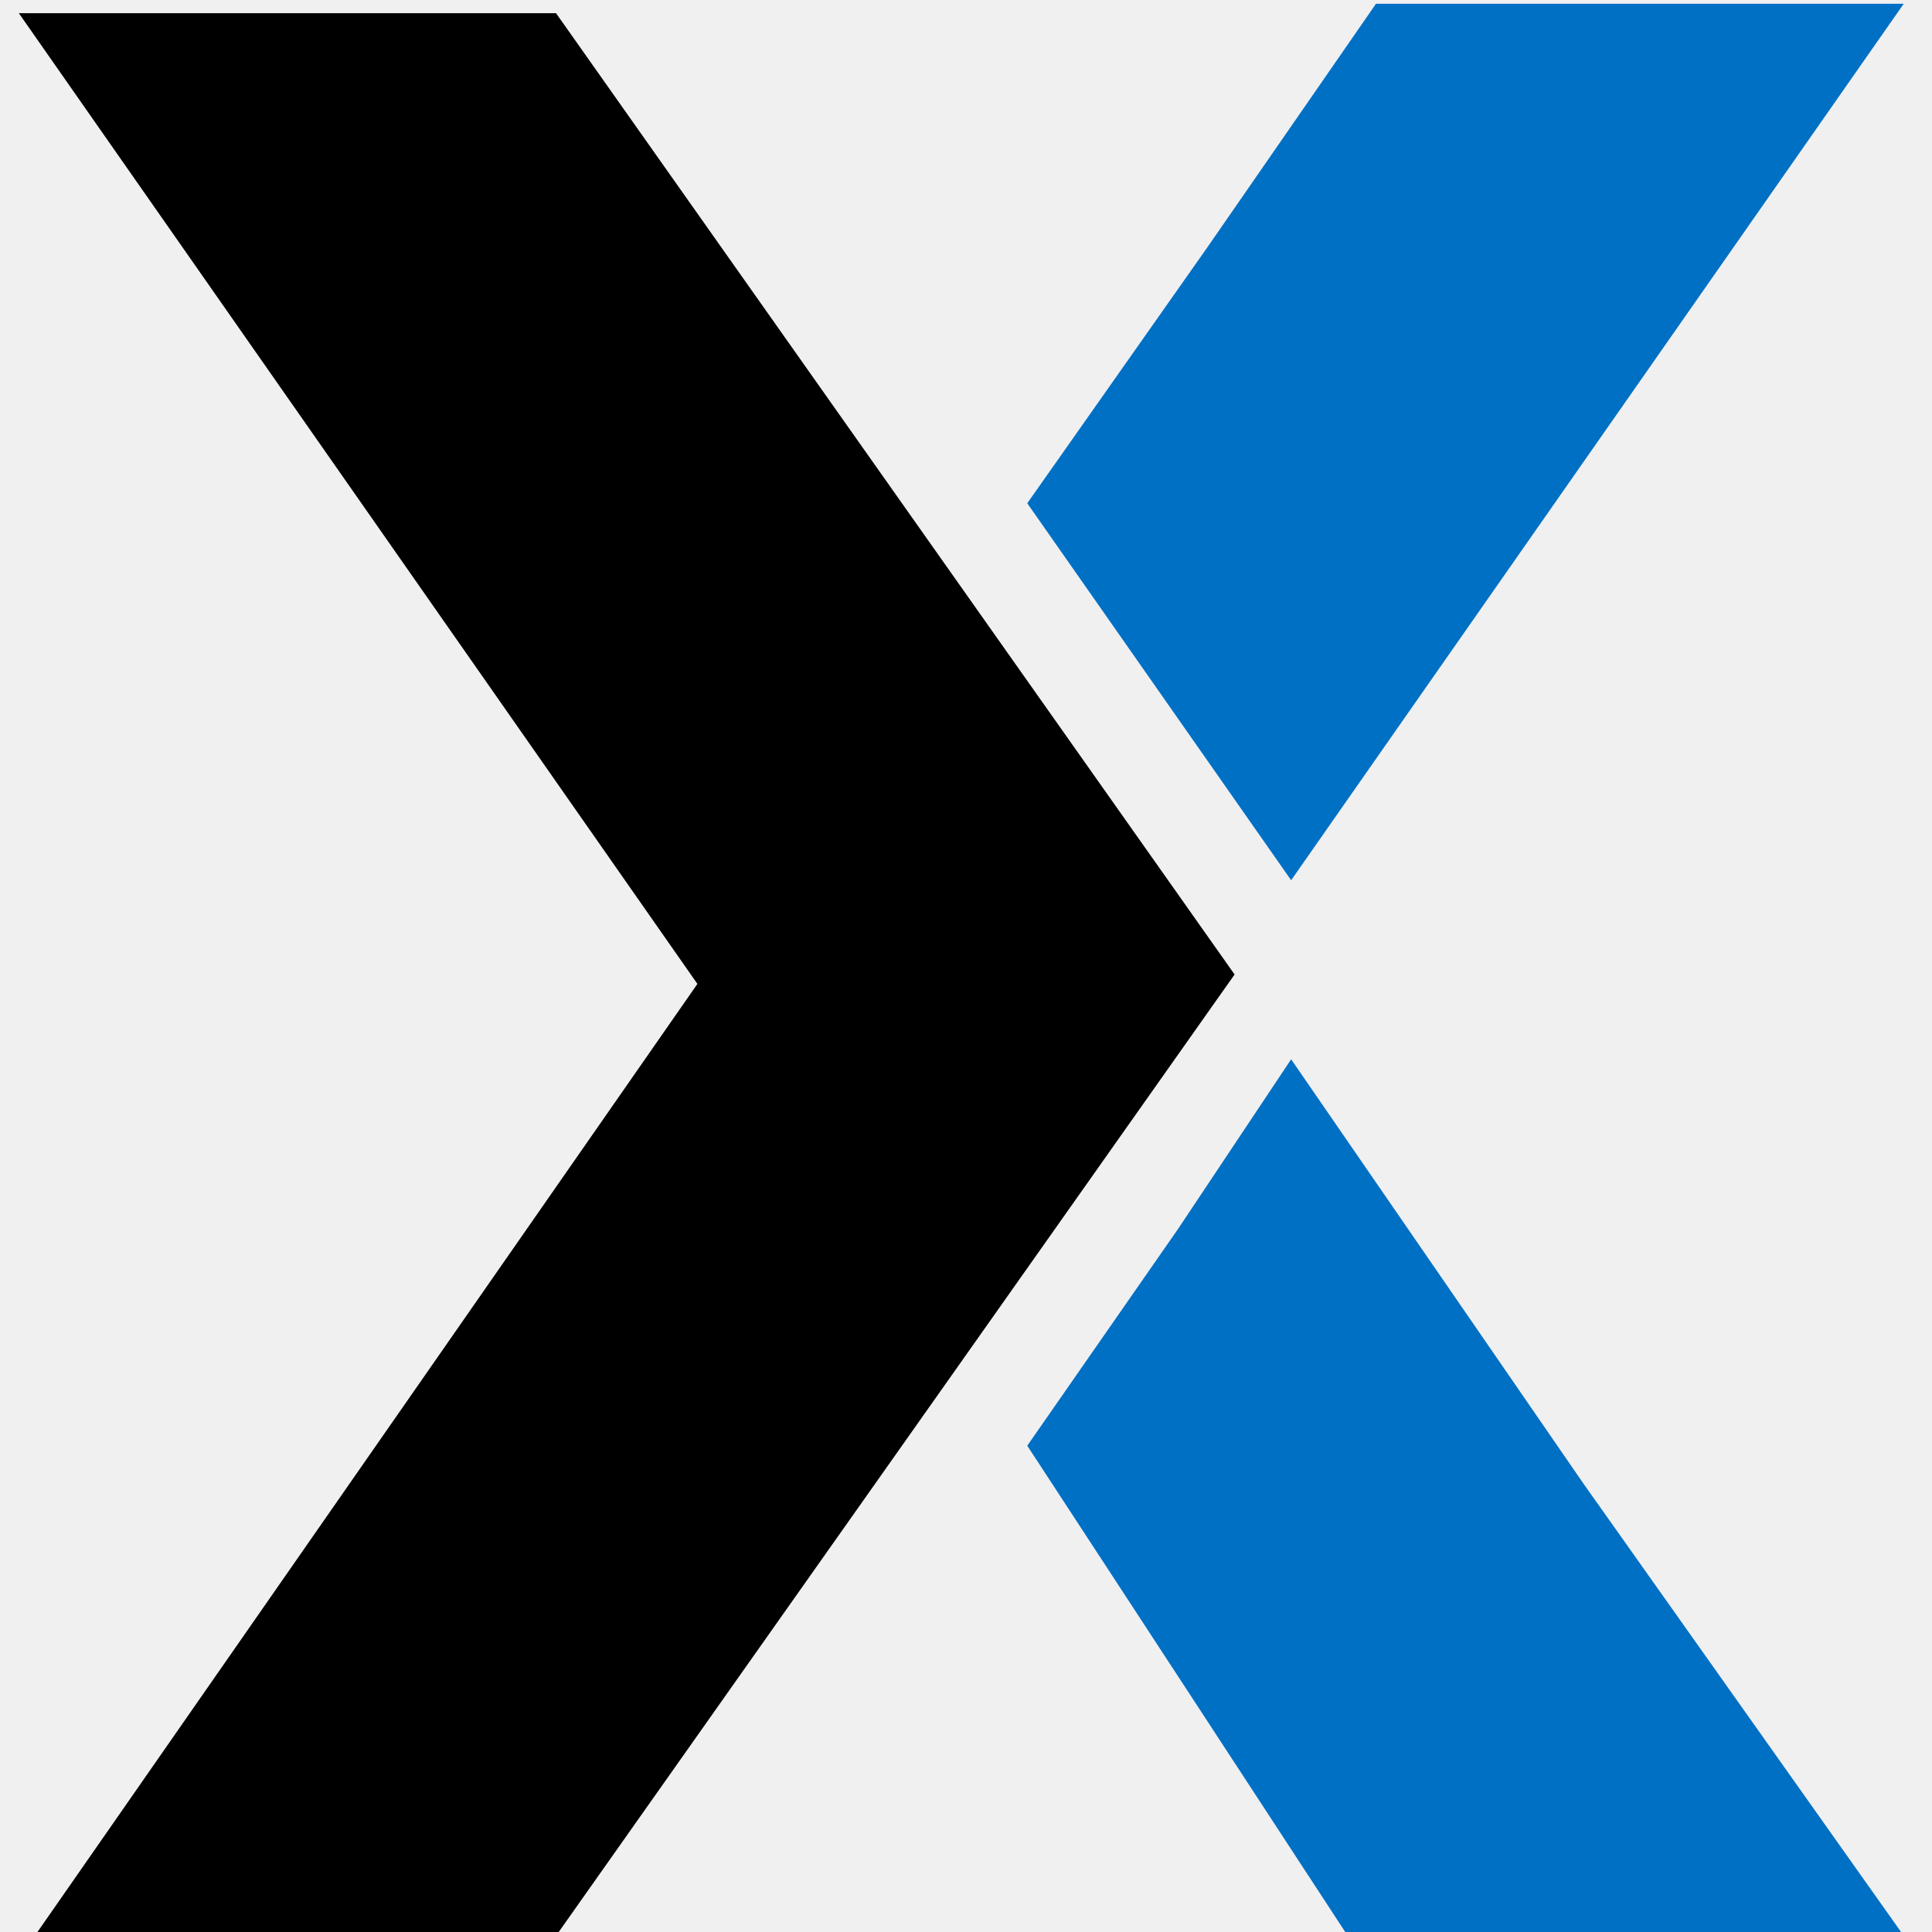
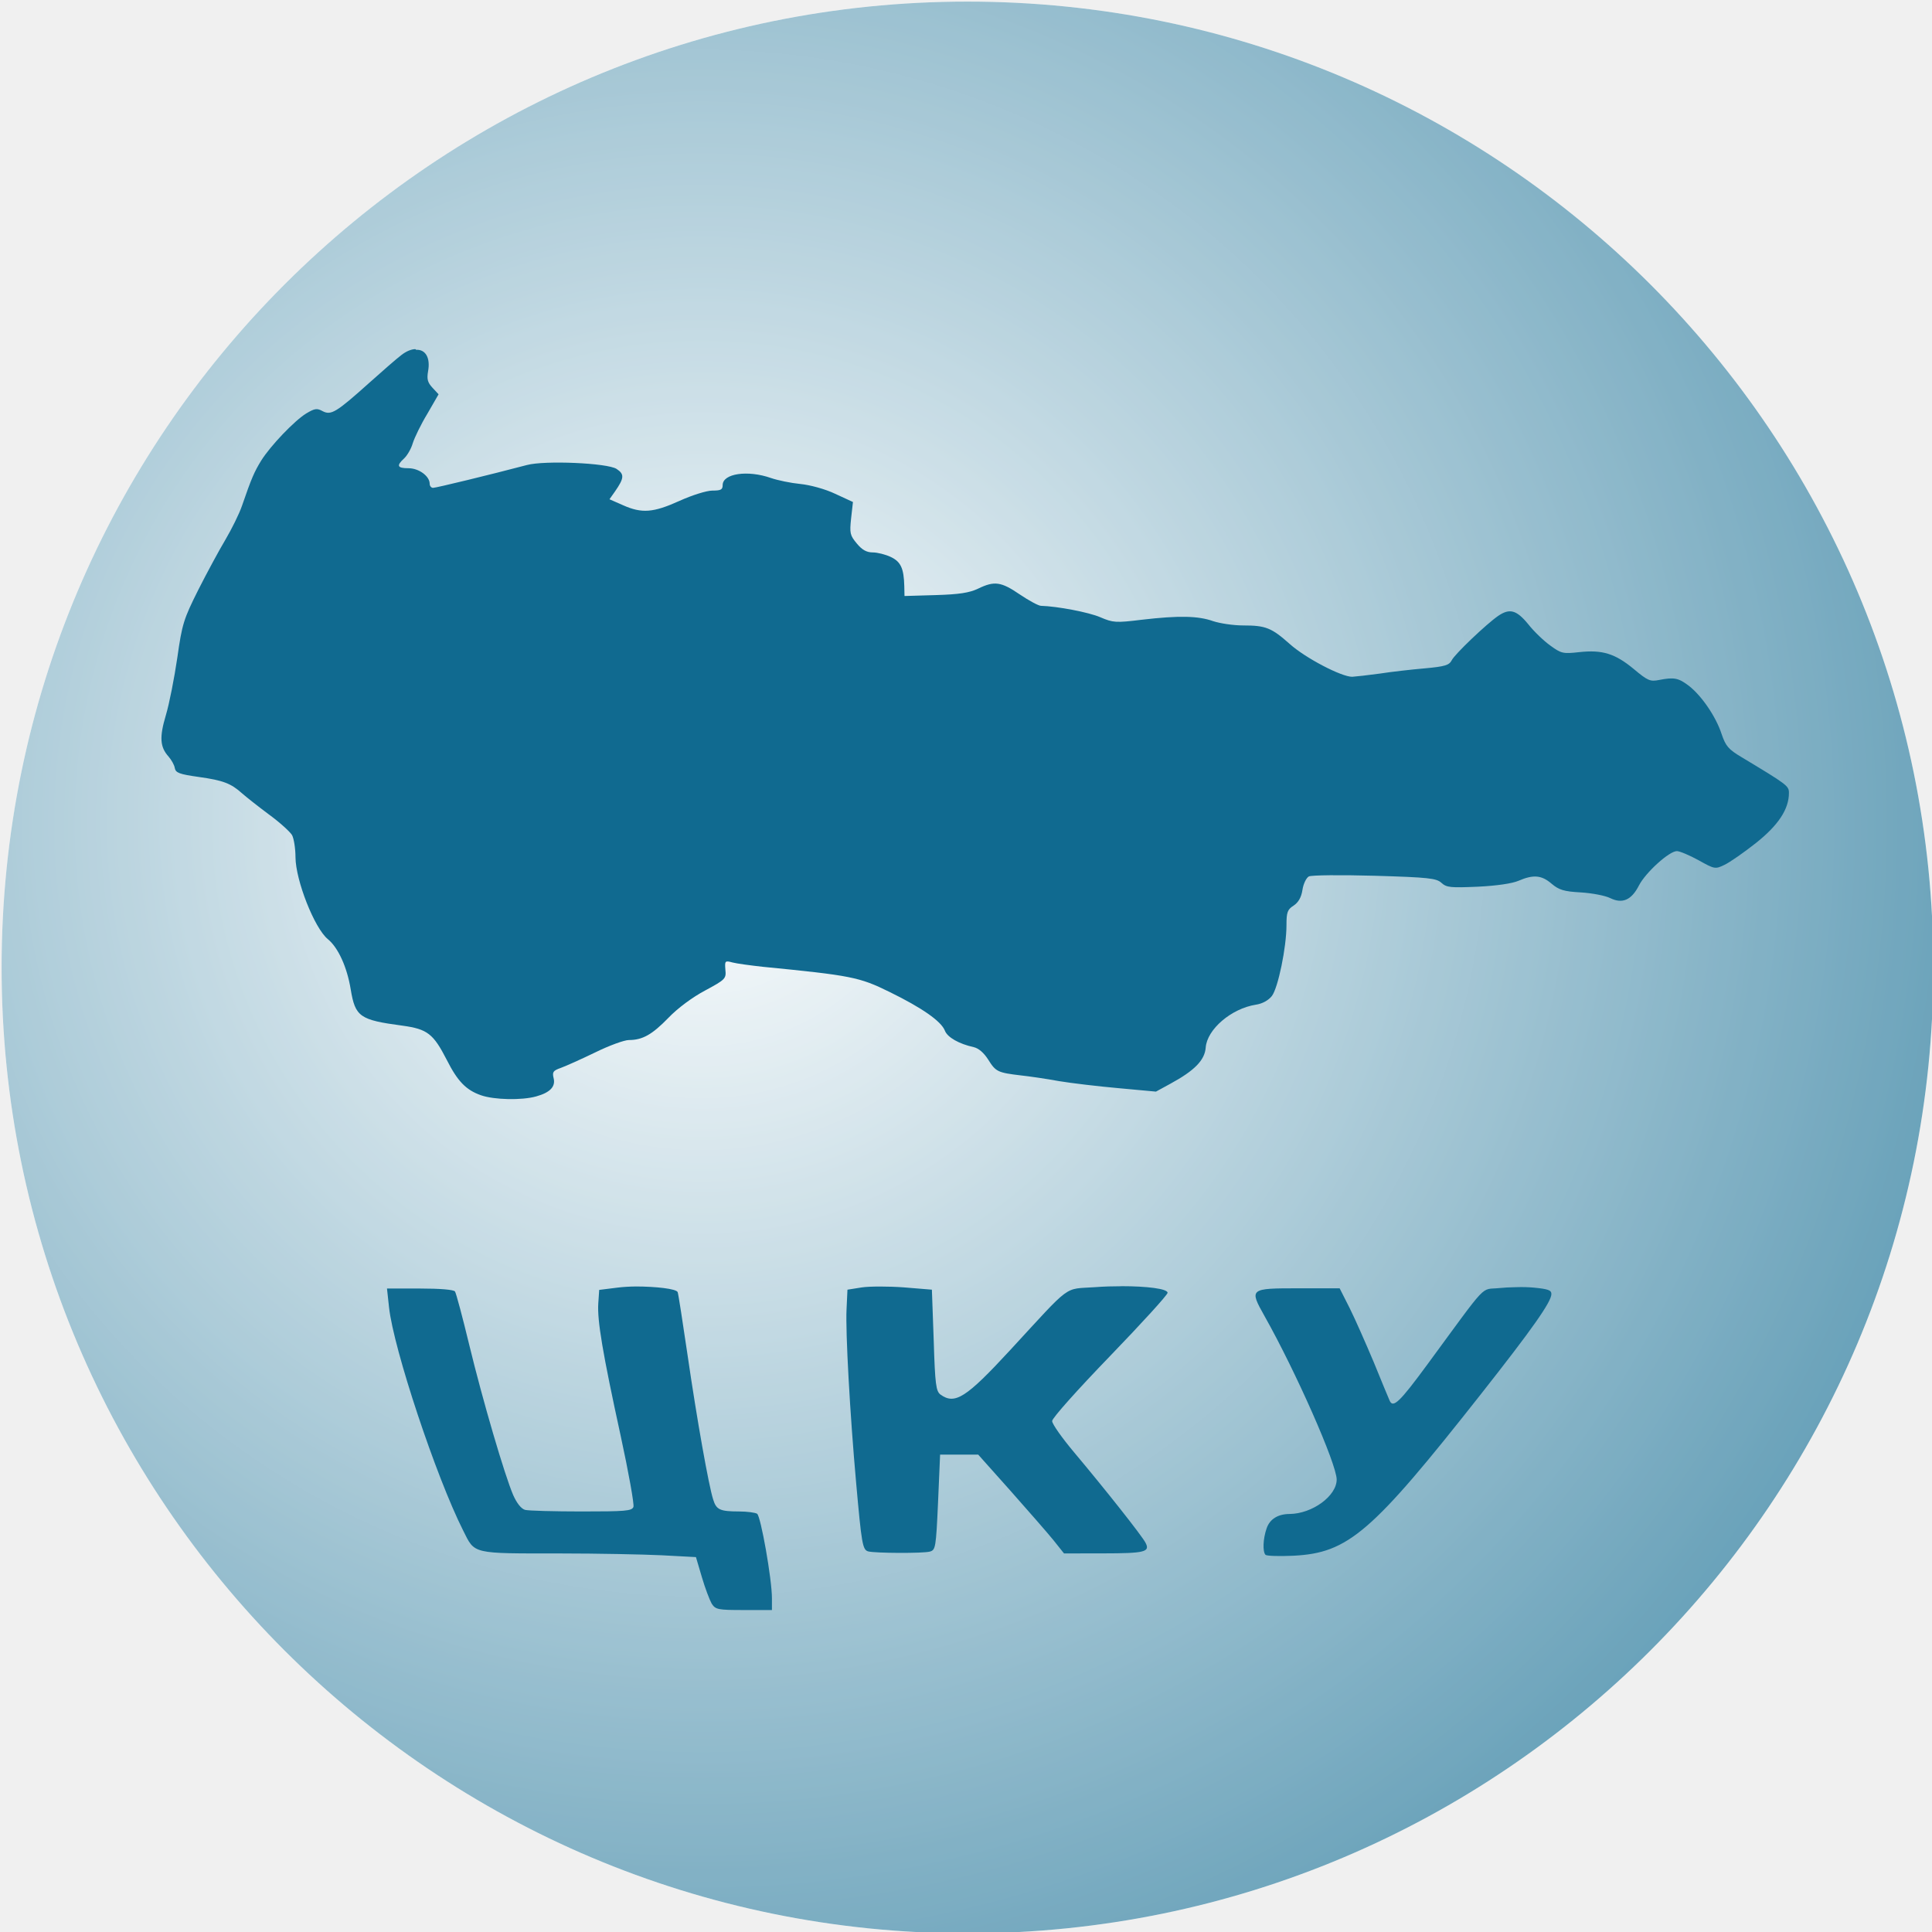
- <svg xmlns="http://www.w3.org/2000/svg" width="22px" height="22px" enable-background="new 3.2 1.9 20.1 20.5" version="1.1" viewBox="3.2 1.9 20.1 20.5">
-   <g transform="translate(0 -924.36)">
-     <path d="m15.5 939.3-1.6 2.3 3.4 5.2h5.9l-3.4-4.8-3.1-4.5-1.2 1.8z" fill="#0070c5" />
-     <path d="m8.9 946.8 7.2-10.2-7.2-10.2h-5.7l7.2 10.3-7.1 10.2h5.6z" />
-     <path d="m15.8 928.9-1.9 2.7 2.8 4 6.5-9.3h-5.6l-1.8 2.6z" fill="#0070c5" />
+ <svg xmlns="http://www.w3.org/2000/svg" width="32" height="32" version="1.1" viewBox="0 0 8.467 8.467">
+   <defs>
+     <radialGradient id="radialGradient898" cx="43.126" cy="208.26" r="76.177" gradientTransform="matrix(.09031 0 0 .089011 223.76 204.63)" gradientUnits="userSpaceOnUse">
+       <stop stop-color="#fff" offset="0" />
+       <stop stop-color="#106a90" offset="1" />
+     </radialGradient>
+   </defs>
+   <g transform="translate(-224.58 -219.56)">
+     <circle cx="228.82" cy="223.8" r="4.233" fill="#fff" style="paint-order:normal" />
+     <circle cx="228.82" cy="223.8" r="4.233" fill="url(#radialGradient898)" opacity=".769" style="paint-order:normal" />
+     <path d="m226.4 221.09c-0.018 6.6e-4 -0.039 9e-3 -0.061 0.026-0.02 0.015-0.083 0.07-0.141 0.122-0.145 0.13-0.167 0.143-0.204 0.124-0.025-0.014-0.035-0.012-0.072 0.01-0.052 0.032-0.156 0.141-0.197 0.206-0.03 0.049-0.042 0.075-0.085 0.2-0.012 0.035-0.045 0.101-0.072 0.147-0.027 0.045-0.081 0.145-0.119 0.22-0.064 0.128-0.071 0.149-0.092 0.298-0.013 0.088-0.035 0.201-0.05 0.251-0.029 0.097-0.026 0.14 0.012 0.182 0.012 0.014 0.025 0.036 0.027 0.05 4e-3 0.021 0.02 0.027 0.105 0.039 0.107 0.015 0.141 0.028 0.19 0.072 0.017 0.015 0.07 0.057 0.117 0.092 0.048 0.035 0.093 0.076 0.102 0.091 8e-3 0.015 0.015 0.059 0.015 0.097 6.4e-4 0.101 0.083 0.311 0.142 0.359 0.045 0.037 0.084 0.122 0.1 0.22 0.02 0.12 0.039 0.134 0.227 0.159 0.109 0.015 0.135 0.035 0.194 0.15 0.047 0.093 0.084 0.132 0.15 0.155 0.057 0.02 0.178 0.023 0.242 5e-3 0.061-0.017 0.086-0.043 0.076-0.081-6e-3 -0.026-2e-3 -0.032 0.032-0.044 0.022-8e-3 0.089-0.038 0.151-0.068 0.061-0.03 0.127-0.054 0.147-0.054 0.06 0 0.102-0.024 0.173-0.097 0.04-0.042 0.106-0.091 0.161-0.12 0.089-0.048 0.093-0.052 0.089-0.091-3e-3 -0.039-2e-3 -0.041 0.031-0.032 0.019 5e-3 0.079 0.013 0.133 0.019 0.387 0.038 0.423 0.045 0.555 0.11 0.145 0.071 0.227 0.129 0.243 0.17 0.011 0.029 0.062 0.058 0.126 0.072 0.022 5e-3 0.045 0.025 0.064 0.055 0.033 0.053 0.042 0.057 0.143 0.069 0.037 4e-3 0.113 0.015 0.167 0.025 0.054 9e-3 0.172 0.023 0.262 0.031l0.163 0.015 0.064-0.035c0.105-0.057 0.15-0.103 0.154-0.158 6e-3 -0.08 0.112-0.171 0.22-0.188 0.028-4e-3 0.055-0.019 0.07-0.038 0.027-0.035 0.064-0.213 0.064-0.311-2e-5 -0.055 4e-3 -0.068 0.031-0.085 0.021-0.014 0.034-0.036 0.039-0.069 4e-3 -0.027 0.017-0.053 0.028-0.059 0.011-6e-3 0.14-7e-3 0.288-3e-3 0.238 7e-3 0.271 0.011 0.293 0.031 0.023 0.021 0.041 0.022 0.159 0.017 0.083-4e-3 0.151-0.014 0.179-0.026 0.065-0.028 0.101-0.025 0.145 0.013 0.032 0.027 0.054 0.034 0.128 0.038 0.049 3e-3 0.107 0.014 0.129 0.025 0.053 0.026 0.093 9e-3 0.126-0.056 0.029-0.056 0.132-0.15 0.166-0.15 0.012-5e-5 0.055 0.018 0.095 0.04 0.07 0.039 0.073 0.04 0.114 0.02 0.023-0.011 0.085-0.054 0.138-0.096 0.098-0.078 0.144-0.148 0.144-0.219 0-0.031-7e-3 -0.036-0.208-0.157-0.057-0.034-0.069-0.048-0.087-0.101-0.025-0.077-0.088-0.168-0.143-0.211-0.046-0.035-0.065-0.039-0.131-0.026-0.039 8e-3 -0.05 3e-3 -0.111-0.048-0.082-0.068-0.138-0.085-0.239-0.074-0.071 8e-3 -0.079 6e-3 -0.127-0.029-0.028-0.02-0.072-0.062-0.097-0.094-0.051-0.062-0.081-0.07-0.131-0.036-0.051 0.035-0.191 0.168-0.204 0.195-0.011 0.021-0.029 0.027-0.117 0.035-0.058 5e-3 -0.147 0.015-0.198 0.023-0.051 7e-3 -0.105 0.013-0.121 0.014-0.047 2.8e-4 -0.205-0.082-0.274-0.144-0.08-0.071-0.105-0.081-0.204-0.081-0.043 0-0.102-9e-3 -0.132-0.019-0.065-0.023-0.149-0.025-0.312-6e-3 -0.114 0.014-0.126 0.013-0.182-0.011-0.051-0.022-0.189-0.048-0.26-0.05-0.011-2.1e-4 -0.053-0.023-0.093-0.05-0.082-0.056-0.111-0.06-0.183-0.025-0.038 0.018-0.083 0.025-0.186 0.028l-0.136 4e-3 -9.4e-4 -0.043c-2e-3 -0.078-0.015-0.107-0.059-0.128-0.023-0.011-0.059-0.02-0.079-0.02-0.027 0-0.047-0.011-0.07-0.039-0.03-0.036-0.032-0.045-0.025-0.111l8e-3 -0.071-0.078-0.036c-0.044-0.021-0.111-0.039-0.153-0.043-0.041-4e-3 -0.099-0.016-0.128-0.026-0.102-0.036-0.212-0.02-0.212 0.031 0 0.02-8e-3 0.024-0.045 0.024-0.025 0-0.089 0.02-0.144 0.045-0.115 0.052-0.165 0.056-0.248 0.019l-0.059-0.026 0.024-0.034c0.041-0.059 0.042-0.076 7e-3 -0.099-0.04-0.026-0.315-0.038-0.393-0.017-0.163 0.043-0.398 0.1-0.411 0.1-8e-3 1.1e-4 -0.015-8e-3 -0.015-0.018 0-0.033-0.047-0.068-0.093-0.068-0.049 0-0.054-0.011-0.019-0.043 0.013-0.012 0.031-0.042 0.038-0.067 8e-3 -0.025 0.036-0.083 0.064-0.129l0.049-0.085-0.027-0.029c-0.021-0.023-0.025-0.037-0.019-0.072 0.011-0.06-0.012-0.096-0.052-0.094zm3.094 4.107c-0.037 0-0.076 1e-3 -0.115 4e-3 -0.14 0.01-0.098-0.021-0.373 0.277-0.192 0.208-0.241 0.239-0.304 0.194-0.02-0.015-0.024-0.043-0.03-0.238l-8e-3 -0.222-0.122-0.01c-0.067-5e-3 -0.151-5e-3 -0.185 5e-5l-0.063 0.01-4e-3 0.086c-5e-3 0.099 0.015 0.46 0.042 0.76 0.024 0.268 0.028 0.294 0.053 0.301 0.031 8e-3 0.24 9e-3 0.27 8.4e-4 0.025-7e-3 0.027-0.016 0.036-0.216l9e-3 -0.209h0.167l0.141 0.158c0.077 0.087 0.162 0.184 0.188 0.216l0.047 0.059 0.169-2e-4c0.185-2.1e-4 0.21-6e-3 0.188-0.047-0.016-0.031-0.176-0.233-0.312-0.395-0.053-0.063-0.097-0.125-0.097-0.138 0-0.013 0.112-0.138 0.253-0.284 0.139-0.144 0.253-0.269 0.253-0.278 0-0.018-0.092-0.029-0.203-0.029zm-2.126 1e-3c-0.029 2.1e-4 -0.058 2e-3 -0.082 5e-3l-0.08 0.01-4e-3 0.059c-5e-3 0.075 0.019 0.218 0.098 0.58 0.035 0.161 0.06 0.301 0.056 0.312-7e-3 0.018-0.035 0.02-0.228 0.02-0.121-9e-5 -0.232-3e-3 -0.247-7e-3 -0.017-5e-3 -0.036-0.029-0.052-0.065-0.037-0.086-0.133-0.412-0.193-0.66-0.029-0.12-0.057-0.225-0.062-0.232-5e-3 -8e-3 -0.065-0.013-0.153-0.013h-0.145l9e-3 0.083c0.02 0.182 0.206 0.742 0.325 0.978 0.052 0.104 0.035 0.1 0.428 0.1 0.16 7e-5 0.359 4e-3 0.442 8e-3l0.15 8e-3 0.026 0.088c0.014 0.048 0.034 0.1 0.043 0.116 0.017 0.026 0.027 0.028 0.141 0.028h0.123v-0.052c0-0.083-0.049-0.36-0.065-0.37-8e-3 -5e-3 -0.044-0.01-0.079-0.01-0.084-2.5e-4 -0.1-7e-3 -0.114-0.054-0.019-0.06-0.07-0.344-0.112-0.633-0.021-0.143-0.04-0.266-0.043-0.274-5e-3 -0.015-0.097-0.025-0.184-0.025zm3.857 3e-3c-0.027 2.5e-4 -0.055 2e-3 -0.075 4e-3 -0.084 9e-3 -0.043-0.035-0.314 0.334-0.122 0.166-0.151 0.194-0.166 0.159-4e-3 -8e-3 -0.035-0.084-0.069-0.167-0.035-0.083-0.082-0.19-0.106-0.238l-0.044-0.087h-0.18c-0.215 0-0.217 1e-3 -0.149 0.122 0.138 0.245 0.316 0.649 0.316 0.716 0 0.072-0.107 0.15-0.206 0.151-0.051 1.3e-4 -0.087 0.022-0.101 0.063-0.016 0.046-0.018 0.102-5e-3 0.116 5e-3 5e-3 0.06 7e-3 0.122 4e-3 0.241-0.012 0.343-0.1 0.822-0.708 0.227-0.288 0.309-0.405 0.309-0.439 0-0.017-0.015-0.022-0.077-0.028-0.021-2e-3 -0.049-3e-3 -0.076-2e-3z" fill="#106a90" style="paint-order:normal" />
  </g>
</svg>
